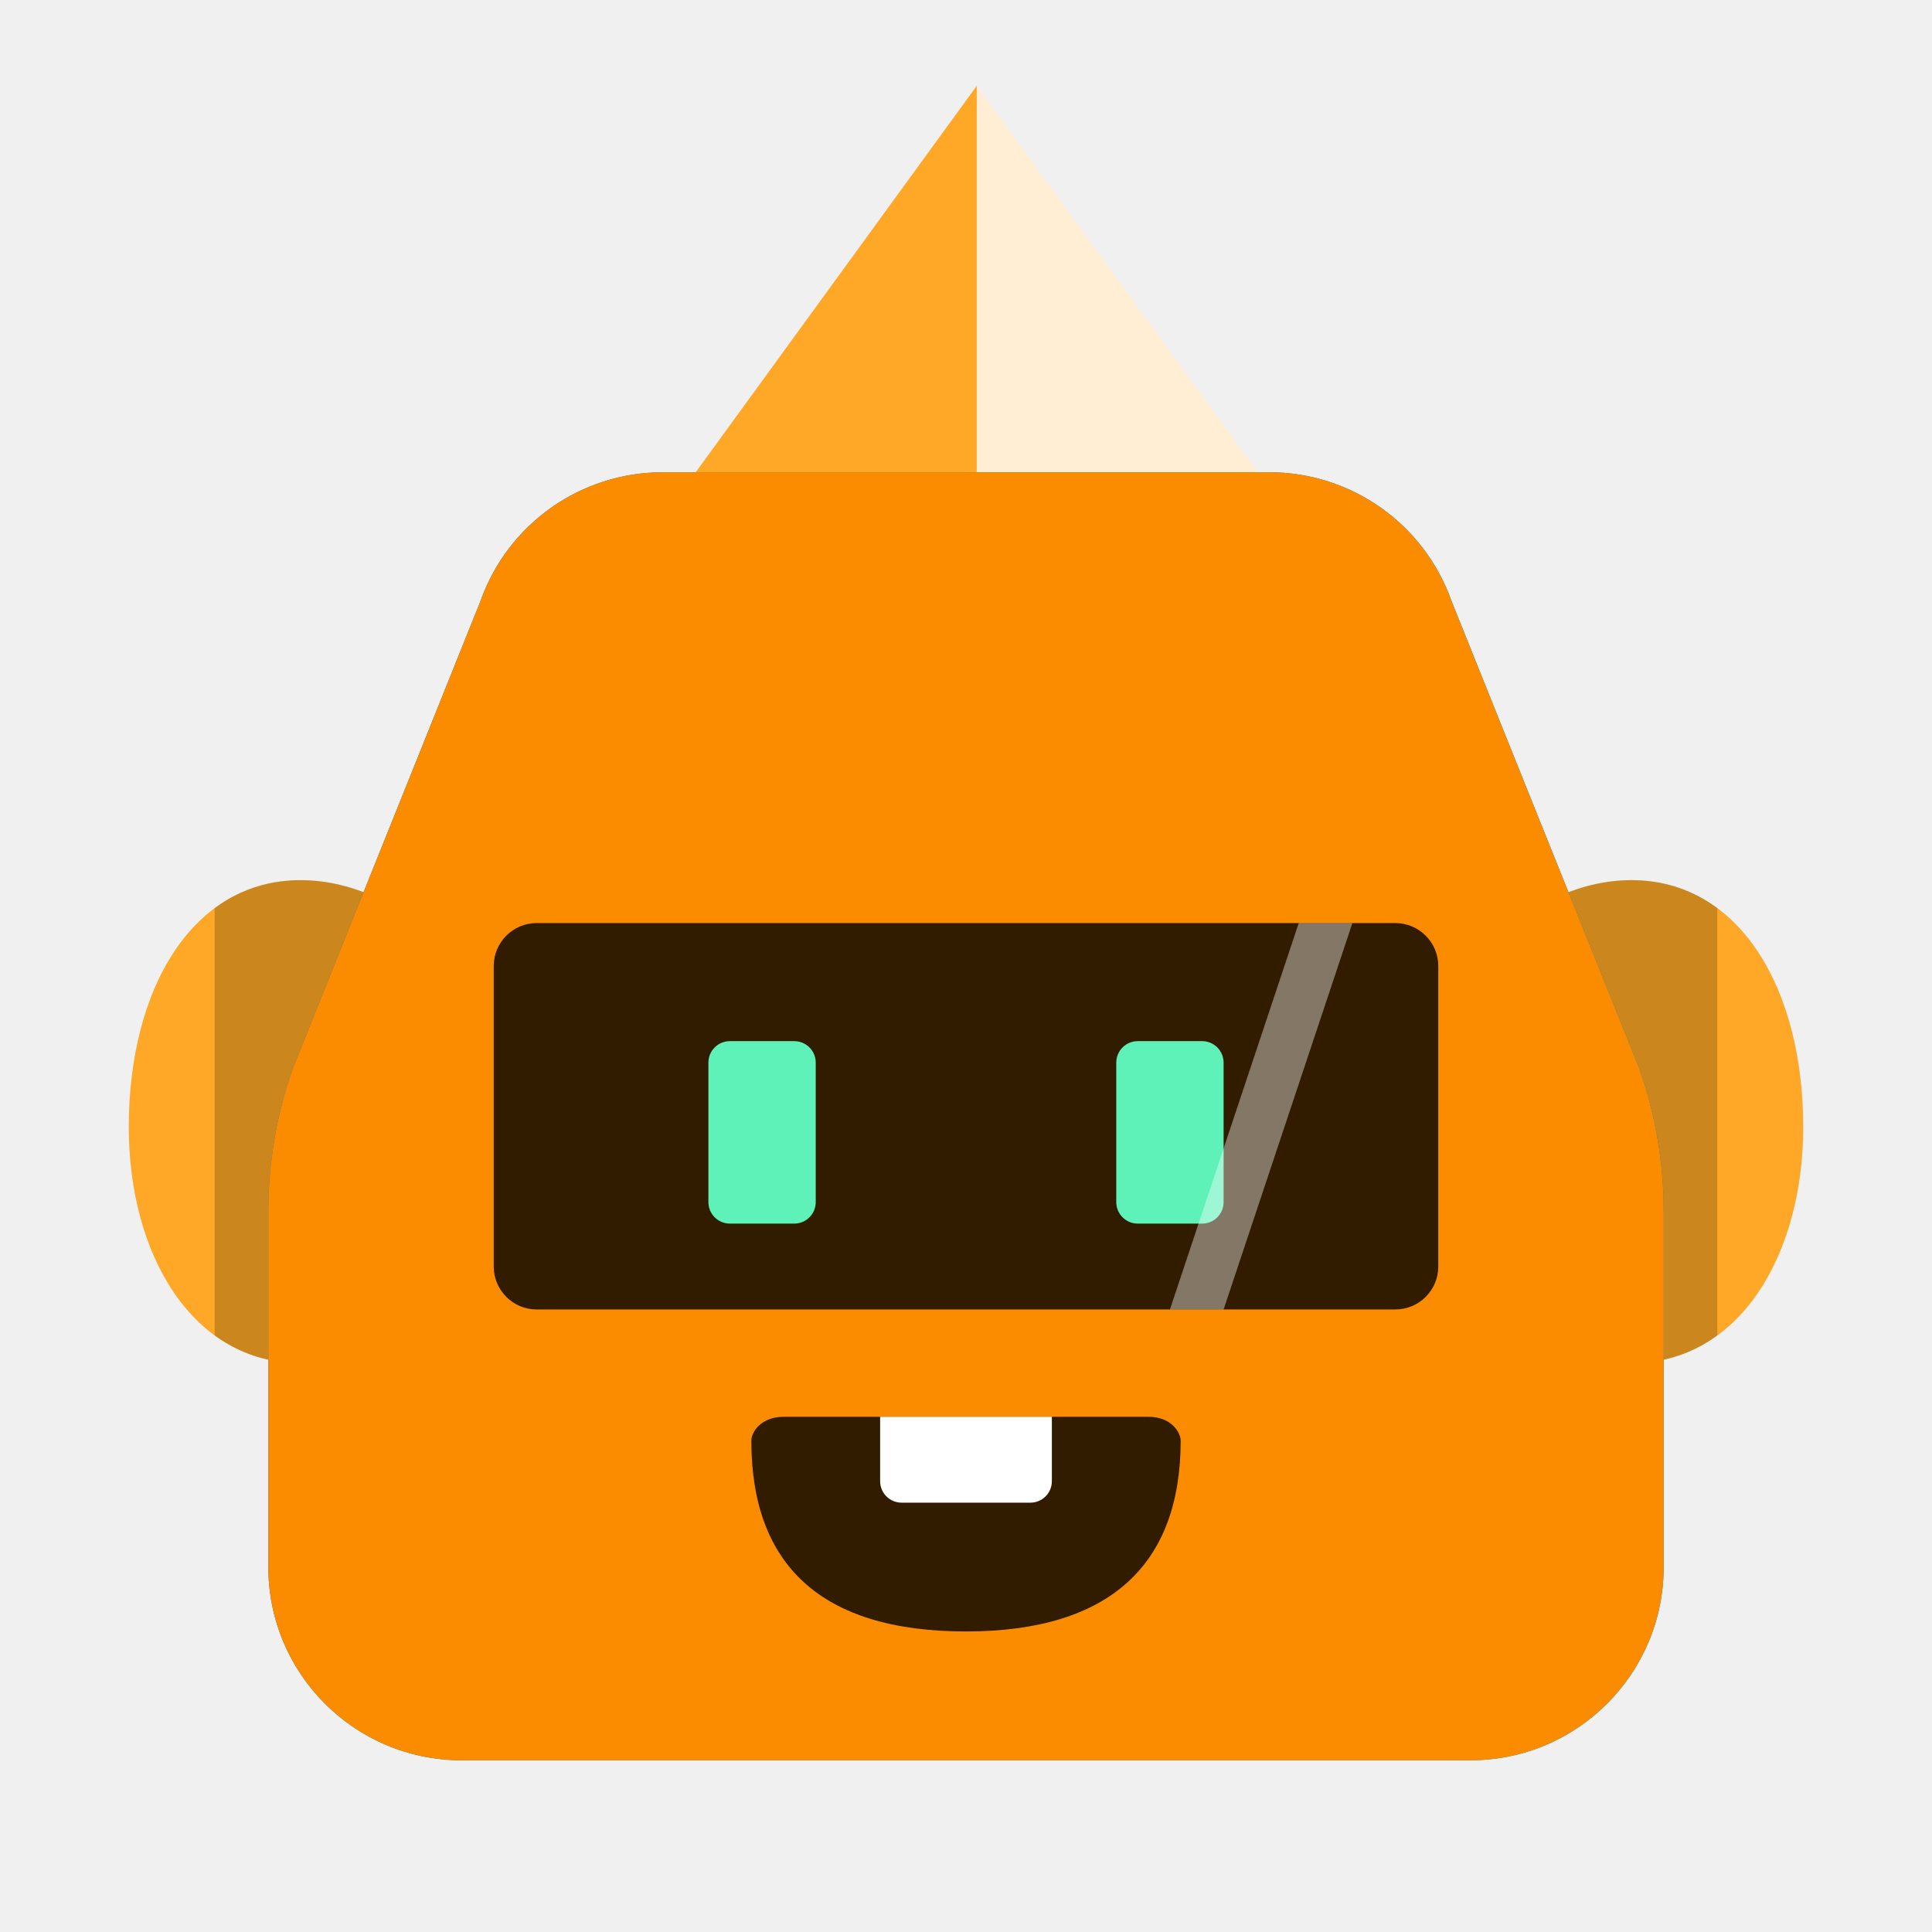
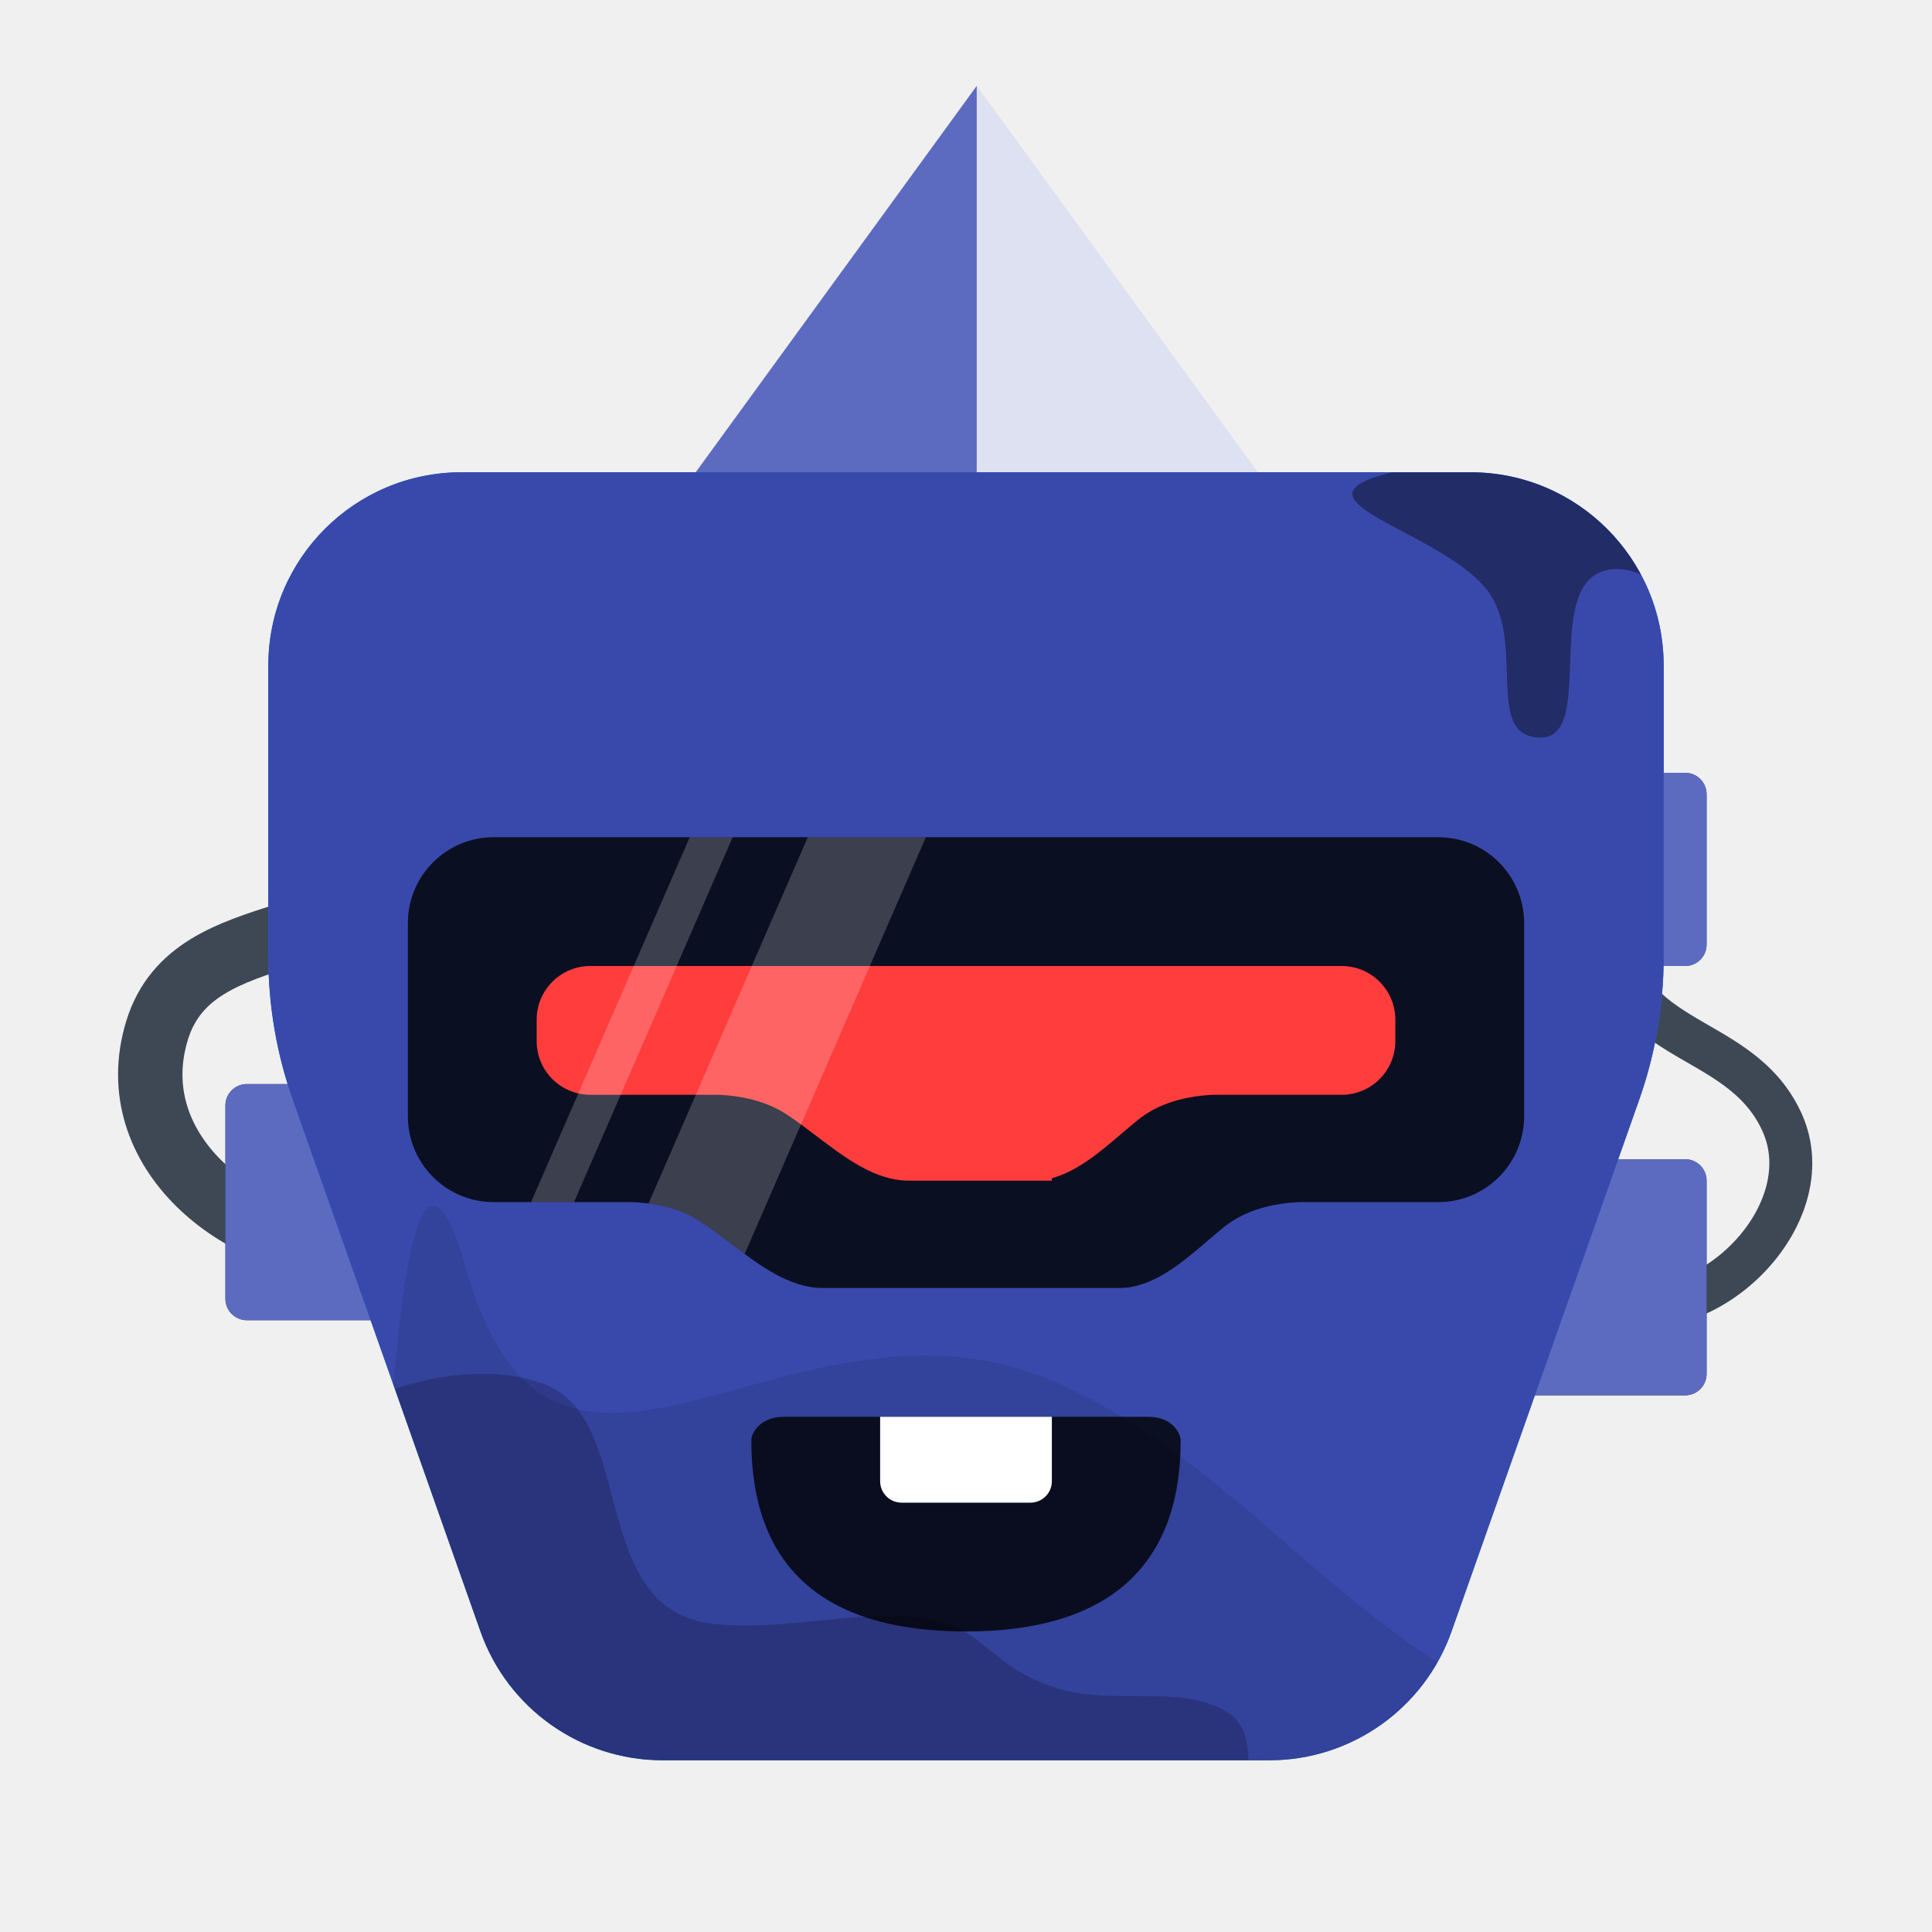
<svg xmlns="http://www.w3.org/2000/svg" viewBox="0 0 180 180" fill="none">
  <g transform="translate(0, 66)">
-     <path fill-rule="evenodd" clip-rule="evenodd" d="M12 39C12 50.926 17.954 61 28 61C38.046 61 48 50.926 48 39C48 26.074 38.046 16 28 16C17.954 16 12 26.074 12 39ZM168 39C168 50.926 162.046 61 152 61C141.954 61 132 50.926 132 39C132 26.074 141.954 16 152 16C162.046 16 168 26.074 168 39Z" fill="#E1E6E8" />
-     <mask id="sidesRoundMask0" mask-type="alpha" maskUnits="userSpaceOnUse" x="12" y="16" width="156" height="45">
-       <path fill-rule="evenodd" clip-rule="evenodd" d="M12 39C12 50.926 17.954 61 28 61C38.046 61 48 50.926 48 39C48 26.074 38.046 16 28 16C17.954 16 12 26.074 12 39ZM168 39C168 50.926 162.046 61 152 61C141.954 61 132 50.926 132 39C132 26.074 141.954 16 152 16C162.046 16 168 26.074 168 39Z" fill="white" />
+     <g opacity="0.9">
+       <path id="Cable" d="M38 12C35.046 23.697 18.096 18.666 14.631 30.009C11.167 41.352 22.657 50 32.155 50" stroke="#2A3544" stroke-width="6" />
+       <path id="Cable_2" d="M150 55C158.394 58.486 170.102 47.406 166 38.5C161.898 29.594 150 31.806 150 19.195" stroke="#2A3544" stroke-width="4" />
+     </g>
+     <path fill-rule="evenodd" clip-rule="evenodd" d="M138 6C136.895 6 136 6.895 136 8V22C136 23.105 136.895 24 138 24H157C158.105 24 159 23.105 159 22V8C159 6.895 158.105 6 157 6H138ZM21 37C21 35.895 21.895 35 23 35H35C36.105 35 37 35.895 37 37V55C37 56.105 36.105 57 35 57H23C21.895 57 21 56.105 21 55V37ZM136 44C136 42.895 136.895 42 138 42H157C158.105 42 159 42.895 159 44V62C159 63.105 158.105 64 157 64H138C136.895 64 136 63.105 136 62V44Z" fill="#273951" />
+     <mask id="sidesCables01Mask0" mask-type="alpha" maskUnits="userSpaceOnUse" x="21" y="6" width="138" height="58">
+       <path fill-rule="evenodd" clip-rule="evenodd" d="M138 6C136.895 6 136 6.895 136 8V22C136 23.105 136.895 24 138 24H157C158.105 24 159 23.105 159 22V8C159 6.895 158.105 6 157 6H138ZM21 37C21 35.895 21.895 35 23 35H35C36.105 35 37 35.895 37 37V55C37 56.105 36.105 57 35 57H23C21.895 57 21 56.105 21 55V37ZM136 44C136 42.895 136.895 42 138 42H157C158.105 42 159 42.895 159 44V62C159 63.105 158.105 64 157 64H138C136.895 64 136 63.105 136 62V44Z" fill="white" />
    </mask>
-     <g mask="url(#sidesRoundMask0)">
-       <rect width="180" height="76" fill="#FFA726" />
-       <rect x="20" width="140" height="76" fill="black" fill-opacity="0.2" />
+     <g mask="url(#sidesCables01Mask0)">
+       <rect width="180" height="76" fill="#5C6BC0" />
    </g>
  </g>
  <g transform="translate(41, 0)">
    <path fill-rule="evenodd" clip-rule="evenodd" d="M50 8L82 52H18L50 8Z" fill="#E1E6E8" />
    <mask id="topPyramidMask0" mask-type="alpha" maskUnits="userSpaceOnUse" x="18" y="8" width="64" height="44">
      <path fill-rule="evenodd" clip-rule="evenodd" d="M50 8L82 52H18L50 8Z" fill="white" />
    </mask>
    <g mask="url(#topPyramidMask0)">
-       <rect width="100" height="52" fill="#FFA726" />
+       <rect width="100" height="52" fill="#5C6BC0" />
      <rect x="50" y="4" width="30" height="48" fill="white" fill-opacity="0.8" />
    </g>
  </g>
  <g transform="translate(25, 44)">
-     <path fill-rule="evenodd" clip-rule="evenodd" d="M0 102V68.852C0 64.317 0.771 59.815 2.28 55.539L19.761 12.009C22.301 4.813 29.104 0 36.735 0L93.265 0C100.896 0 107.699 4.813 110.239 12.009L127.72 55.539C129.229 59.815 130 64.317 130 68.852V102C130 111.941 121.941 120 112 120H18C8.059 120 0 111.941 0 102Z" fill="#0076DE" />
-     <mask id="faceSquareMask0" mask-type="alpha" maskUnits="userSpaceOnUse" x="0" y="0" width="130" height="120">
-       <path fill-rule="evenodd" clip-rule="evenodd" d="M0 102V68.852C0 64.317 0.771 59.815 2.28 55.539L19.761 12.009C22.301 4.813 29.104 0 36.735 0L93.265 0C100.896 0 107.699 4.813 110.239 12.009L127.72 55.539C129.229 59.815 130 64.317 130 68.852V102C130 111.941 121.941 120 112 120H18C8.059 120 0 111.941 0 102Z" fill="white" />
+     <path fill-rule="evenodd" clip-rule="evenodd" d="M0 18C0 8.059 8.059 0 18 0H112C121.941 0 130 8.059 130 18V45.148C130 49.683 129.229 54.185 127.72 58.461L110.239 107.991C107.699 115.187 100.896 120 93.265 120H36.735C29.104 120 22.301 115.187 19.761 107.991L2.28 58.461C0.771 54.185 0 49.683 0 45.148L0 18Z" fill="#0076DE" />
+     <mask id="faceSquare03Mask0" mask-type="alpha" maskUnits="userSpaceOnUse" x="0" y="0" width="130" height="120">
+       <path fill-rule="evenodd" clip-rule="evenodd" d="M0 18C0 8.059 8.059 0 18 0H112C121.941 0 130 8.059 130 18V45.148C130 49.683 129.229 54.185 127.72 58.461L110.239 107.991C107.699 115.187 100.896 120 93.265 120H36.735C29.104 120 22.301 115.187 19.761 107.991L2.28 58.461C0.771 54.185 0 49.683 0 45.148L0 18Z" fill="white" />
    </mask>
-     <g mask="url(#faceSquareMask0)">
-       <rect x="-2" y="-2" width="134" height="124" fill="#FB8C00" />
-             undefined
-         </g>
+     <g mask="url(#faceSquare03Mask0)">
+       <rect x="-2" y="-2" width="134" height="124" fill="#3949AB" />
+       <path fill-rule="evenodd" clip-rule="evenodd" d="M120 130.649C116.812 113.308 110.453 128.073 95.152 125.017C88.392 123.666 93.854 117.769 88.812 115.213C84.554 113.054 78.75 114.793 73.871 113.397C66.831 111.382 66.924 107.282 60.364 106.669C54.16 106.09 47.662 107.999 41.405 107.282C29.597 105.928 34.438 88.058 25.584 84.903C16.729 81.746 2.15 87.197 0.242 96.132C-1.618 104.842 10.813 137.252 10.813 137.252H120" fill="black" fill-opacity="0.2" />
+       <path fill-rule="evenodd" clip-rule="evenodd" d="M156 122.767C104.757 122.767 99.422 96.975 74.209 85.158C48.996 73.342 26.906 103.905 18.43 74.212C9.954 44.52 10.001 137.072 10.001 137.072H156V122.767Z" fill="black" fill-opacity="0.1" />
+       <path fill-rule="evenodd" clip-rule="evenodd" d="M161.575 9.176C149.64 8.201 156.546 19.984 151.83 19.984C144.863 19.984 149.727 12.006 141.247 12.205C139.028 12.257 136.303 14.144 136.135 16.709C135.773 22.219 139.852 31.725 134.297 31.995C129.117 32.247 133.193 22.356 132.652 15.759C132.343 11.987 128.47 9.007 125.684 9.007C118.113 9.007 123.998 24.715 118.549 24.715C113.1 24.715 117.341 15.664 113.467 10.871C108.964 5.3 94.168 2.559 104.718 0H161.867" fill="black" fill-opacity="0.4" />
+     </g>
  </g>
  <g transform="translate(52, 124)">
    <path fill-rule="evenodd" clip-rule="evenodd" d="M18 10.222C18 21.785 24.474 28 38 28C51.518 28 58 21.662 58 10.222C58 9.496 57.174 8 55 8C39.271 8 29.192 8 21 8C18.949 8 18 9.385 18 10.222Z" fill="black" fill-opacity="0.8" />
    <mask id="mouthSmilie02Mask0" mask-type="alpha" maskUnits="userSpaceOnUse" x="18" y="8" width="40" height="20">
      <path fill-rule="evenodd" clip-rule="evenodd" d="M18 10.222C18 21.785 24.474 28 38 28C51.518 28 58 21.662 58 10.222C58 9.496 57.174 8 55 8C39.271 8 29.192 8 21 8C18.949 8 18 9.385 18 10.222Z" fill="white" />
    </mask>
    <g mask="url(#mouthSmilie02Mask0)">
      <rect x="30" y="2" width="16" height="14" rx="2" fill="white" />
    </g>
  </g>
  <g transform="translate(38, 76)">
-     <rect x="8" y="10" width="88" height="36" rx="4" fill="black" fill-opacity="0.8" />
-     <rect x="28" y="21" width="10" height="17" rx="2" fill="#5EF2B8" />
-     <rect x="66" y="21" width="10" height="17" rx="2" fill="#5EF2B8" />
-     <path fill-rule="evenodd" clip-rule="evenodd" d="M83 10H88L76 46H71L83 10Z" fill="white" fill-opacity="0.4" />
+     <path fill-rule="evenodd" clip-rule="evenodd" d="M0 10C0 5.582 3.582 2 8 2H96C100.418 2 104 5.582 104 10V28C104 32.418 100.418 36 96 36H82.981C79.711 36.167 77.5 37.137 76.005 38.347C75.518 38.741 75.024 39.163 74.522 39.593C72.046 41.708 69.365 44 66.278 44H52H38.668C35.532 44 32.732 41.871 30.046 39.828L30.046 39.828C29.096 39.106 28.16 38.395 27.229 37.792C25.773 36.85 23.77 36.141 21.019 36H8C3.582 36 0 32.418 0 28V10Z" fill="black" fill-opacity="0.8" />
+     <mask id="eyesShade01Mask0" mask-type="alpha" maskUnits="userSpaceOnUse" x="0" y="2" width="104" height="42">
+       <path fill-rule="evenodd" clip-rule="evenodd" d="M0 10C0 5.582 3.582 2 8 2H96C100.418 2 104 5.582 104 10V28C104 32.418 100.418 36 96 36H82.981C79.711 36.167 77.5 37.137 76.005 38.347C75.518 38.741 75.024 39.163 74.522 39.593C72.046 41.708 69.365 44 66.278 44H52H38.668C35.532 44 32.732 41.871 30.046 39.828L30.046 39.828C29.096 39.106 28.16 38.395 27.229 37.792C25.773 36.85 23.77 36.141 21.019 36H8C3.582 36 0 32.418 0 28V10Z" fill="white" />
+     </mask>
+     <g mask="url(#eyesShade01Mask0)">
+       <path fill-rule="evenodd" clip-rule="evenodd" d="M12 19C12 16.239 14.239 14 17 14H87C89.761 14 92 16.239 92 19V21C92 23.761 89.761 26 87 26H74.981C71.711 26.167 69.5 27.137 68.005 28.347C67.518 28.741 67.024 29.163 66.522 29.593C64.518 31.305 62.38 33.133 60 33.767V34H58.278H52H46.668C43.532 34 40.732 31.871 38.046 29.828L38.046 29.828C37.096 29.106 36.16 28.395 35.229 27.792C33.773 26.85 31.77 26.141 29.019 26H17C14.239 26 12 23.761 12 21V19Z" fill="#FF3D3D" />
+       <path fill-rule="evenodd" clip-rule="evenodd" d="M12 44L32 -2H28L8 44H12ZM50 -2H39L19 44H30L50 -2Z" fill="white" fill-opacity="0.2" />
+     </g>
  </g>
</svg>
